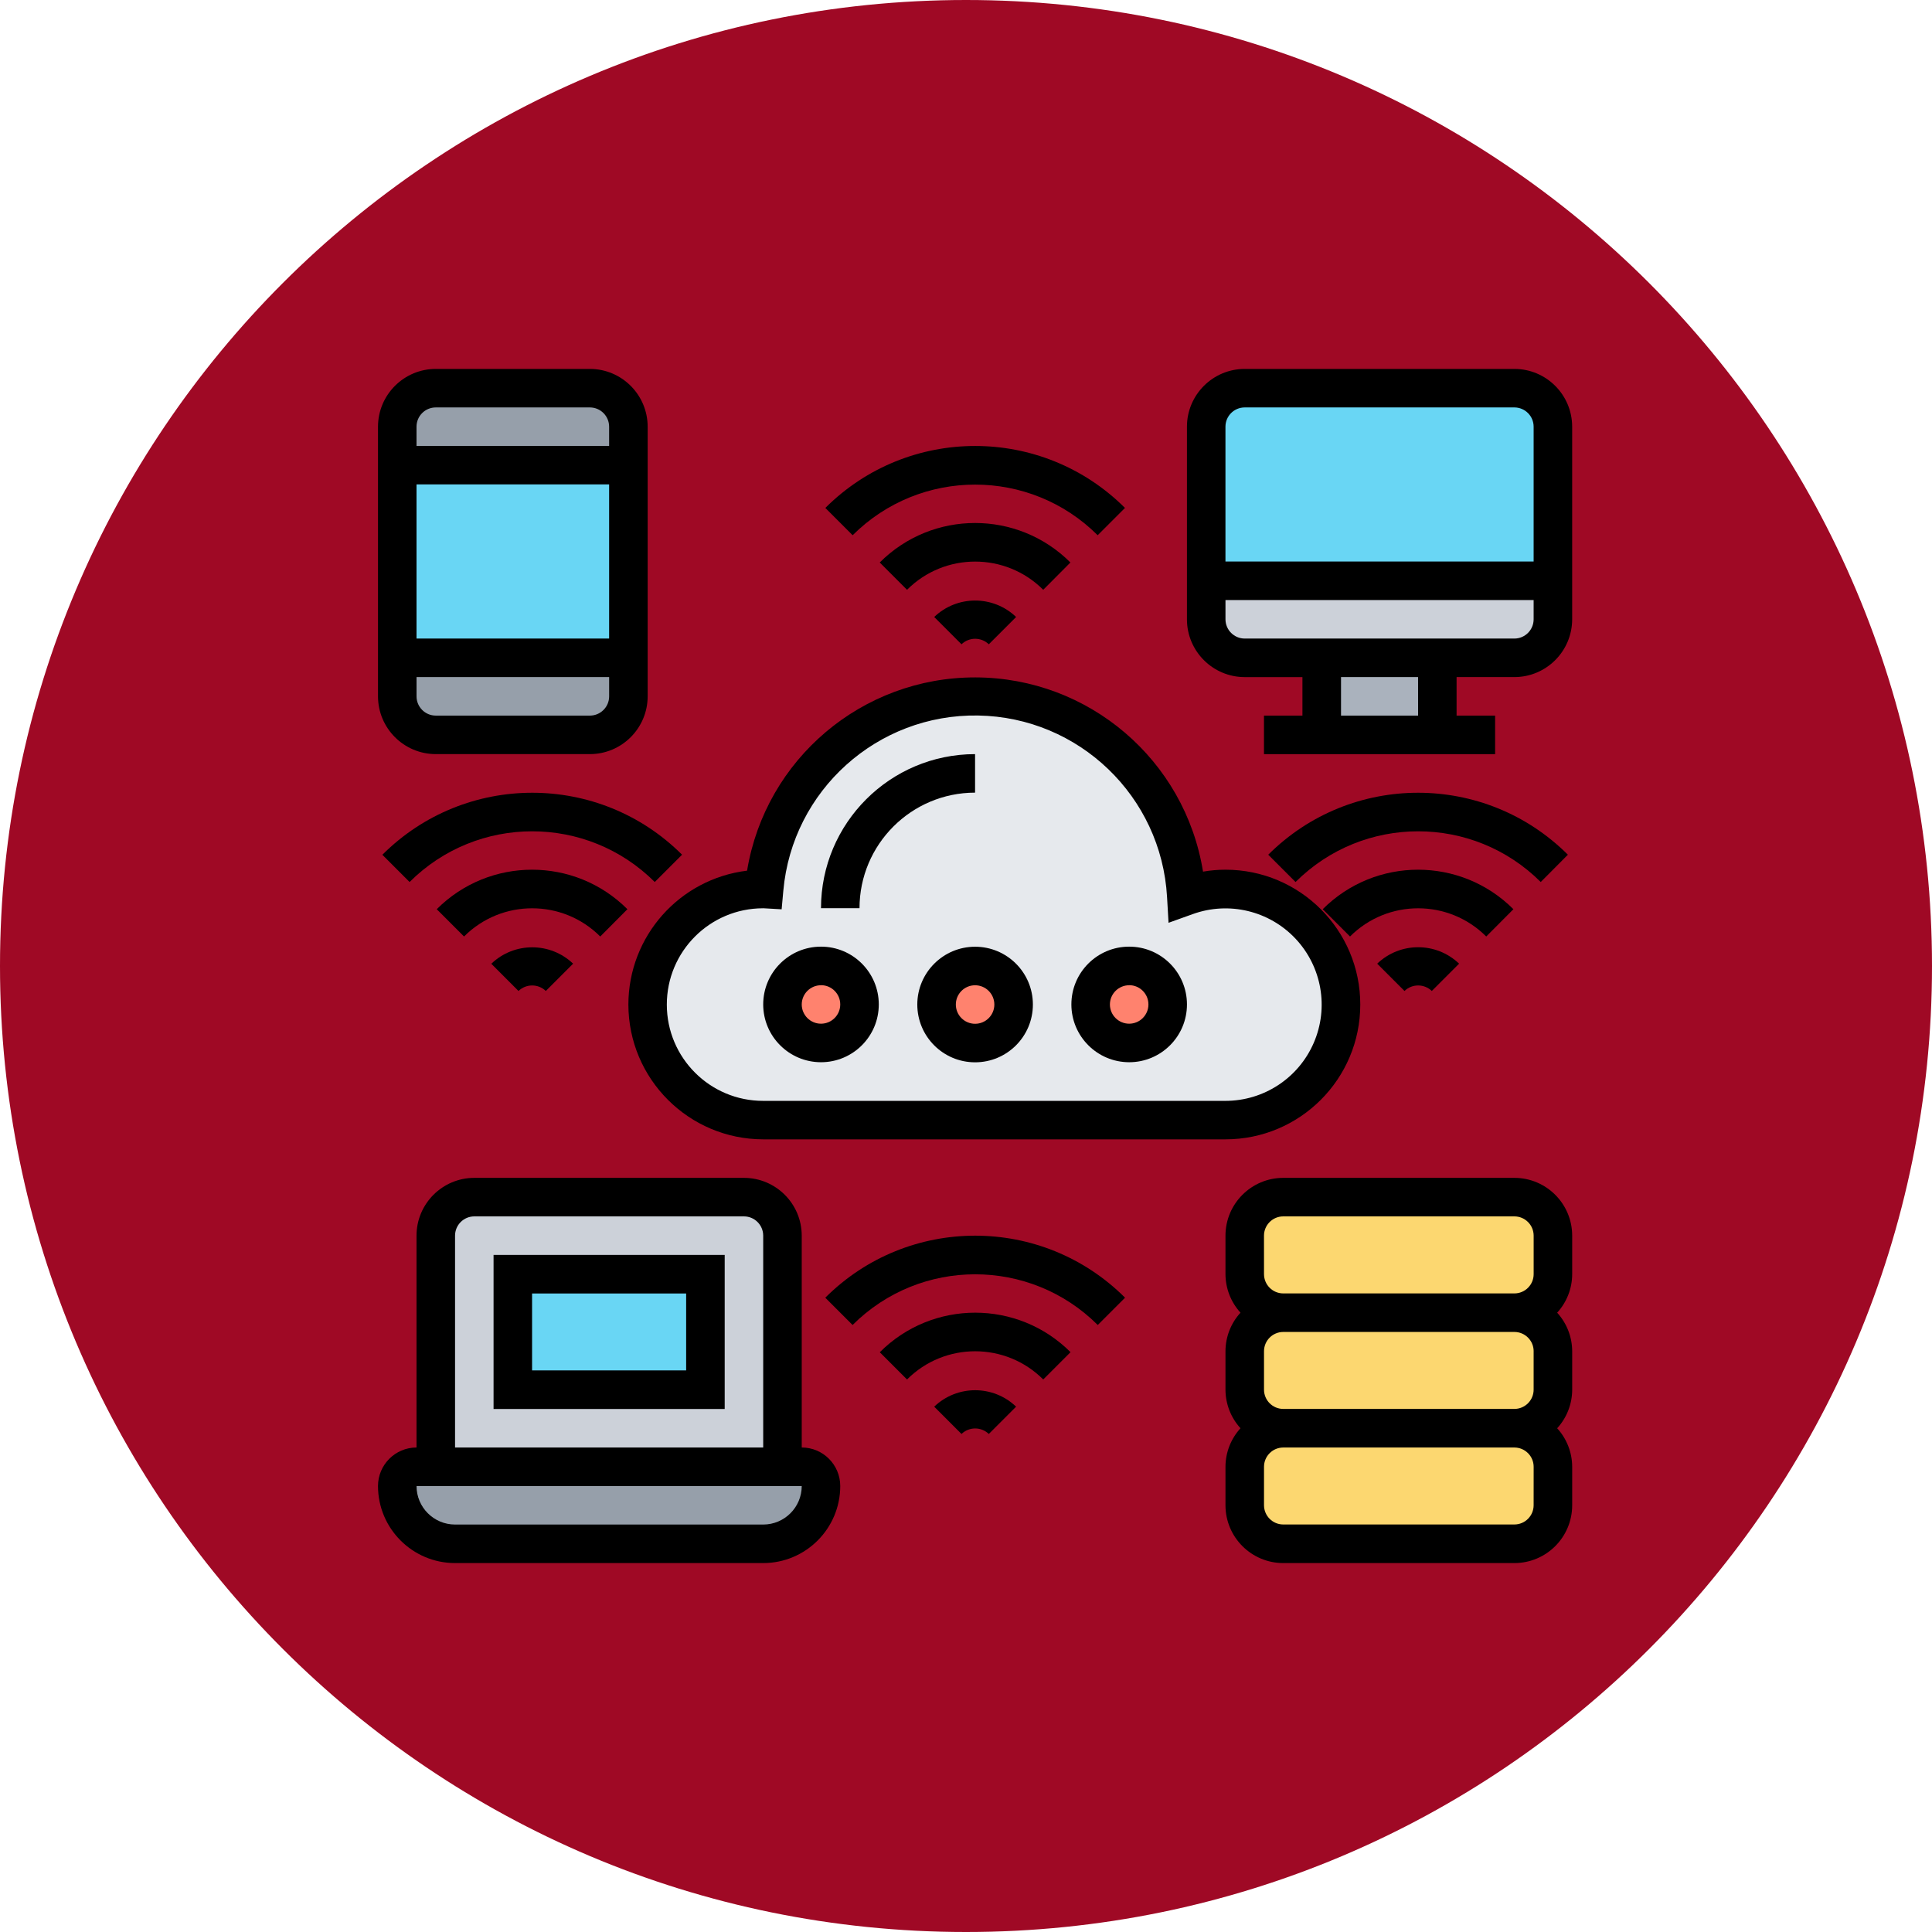
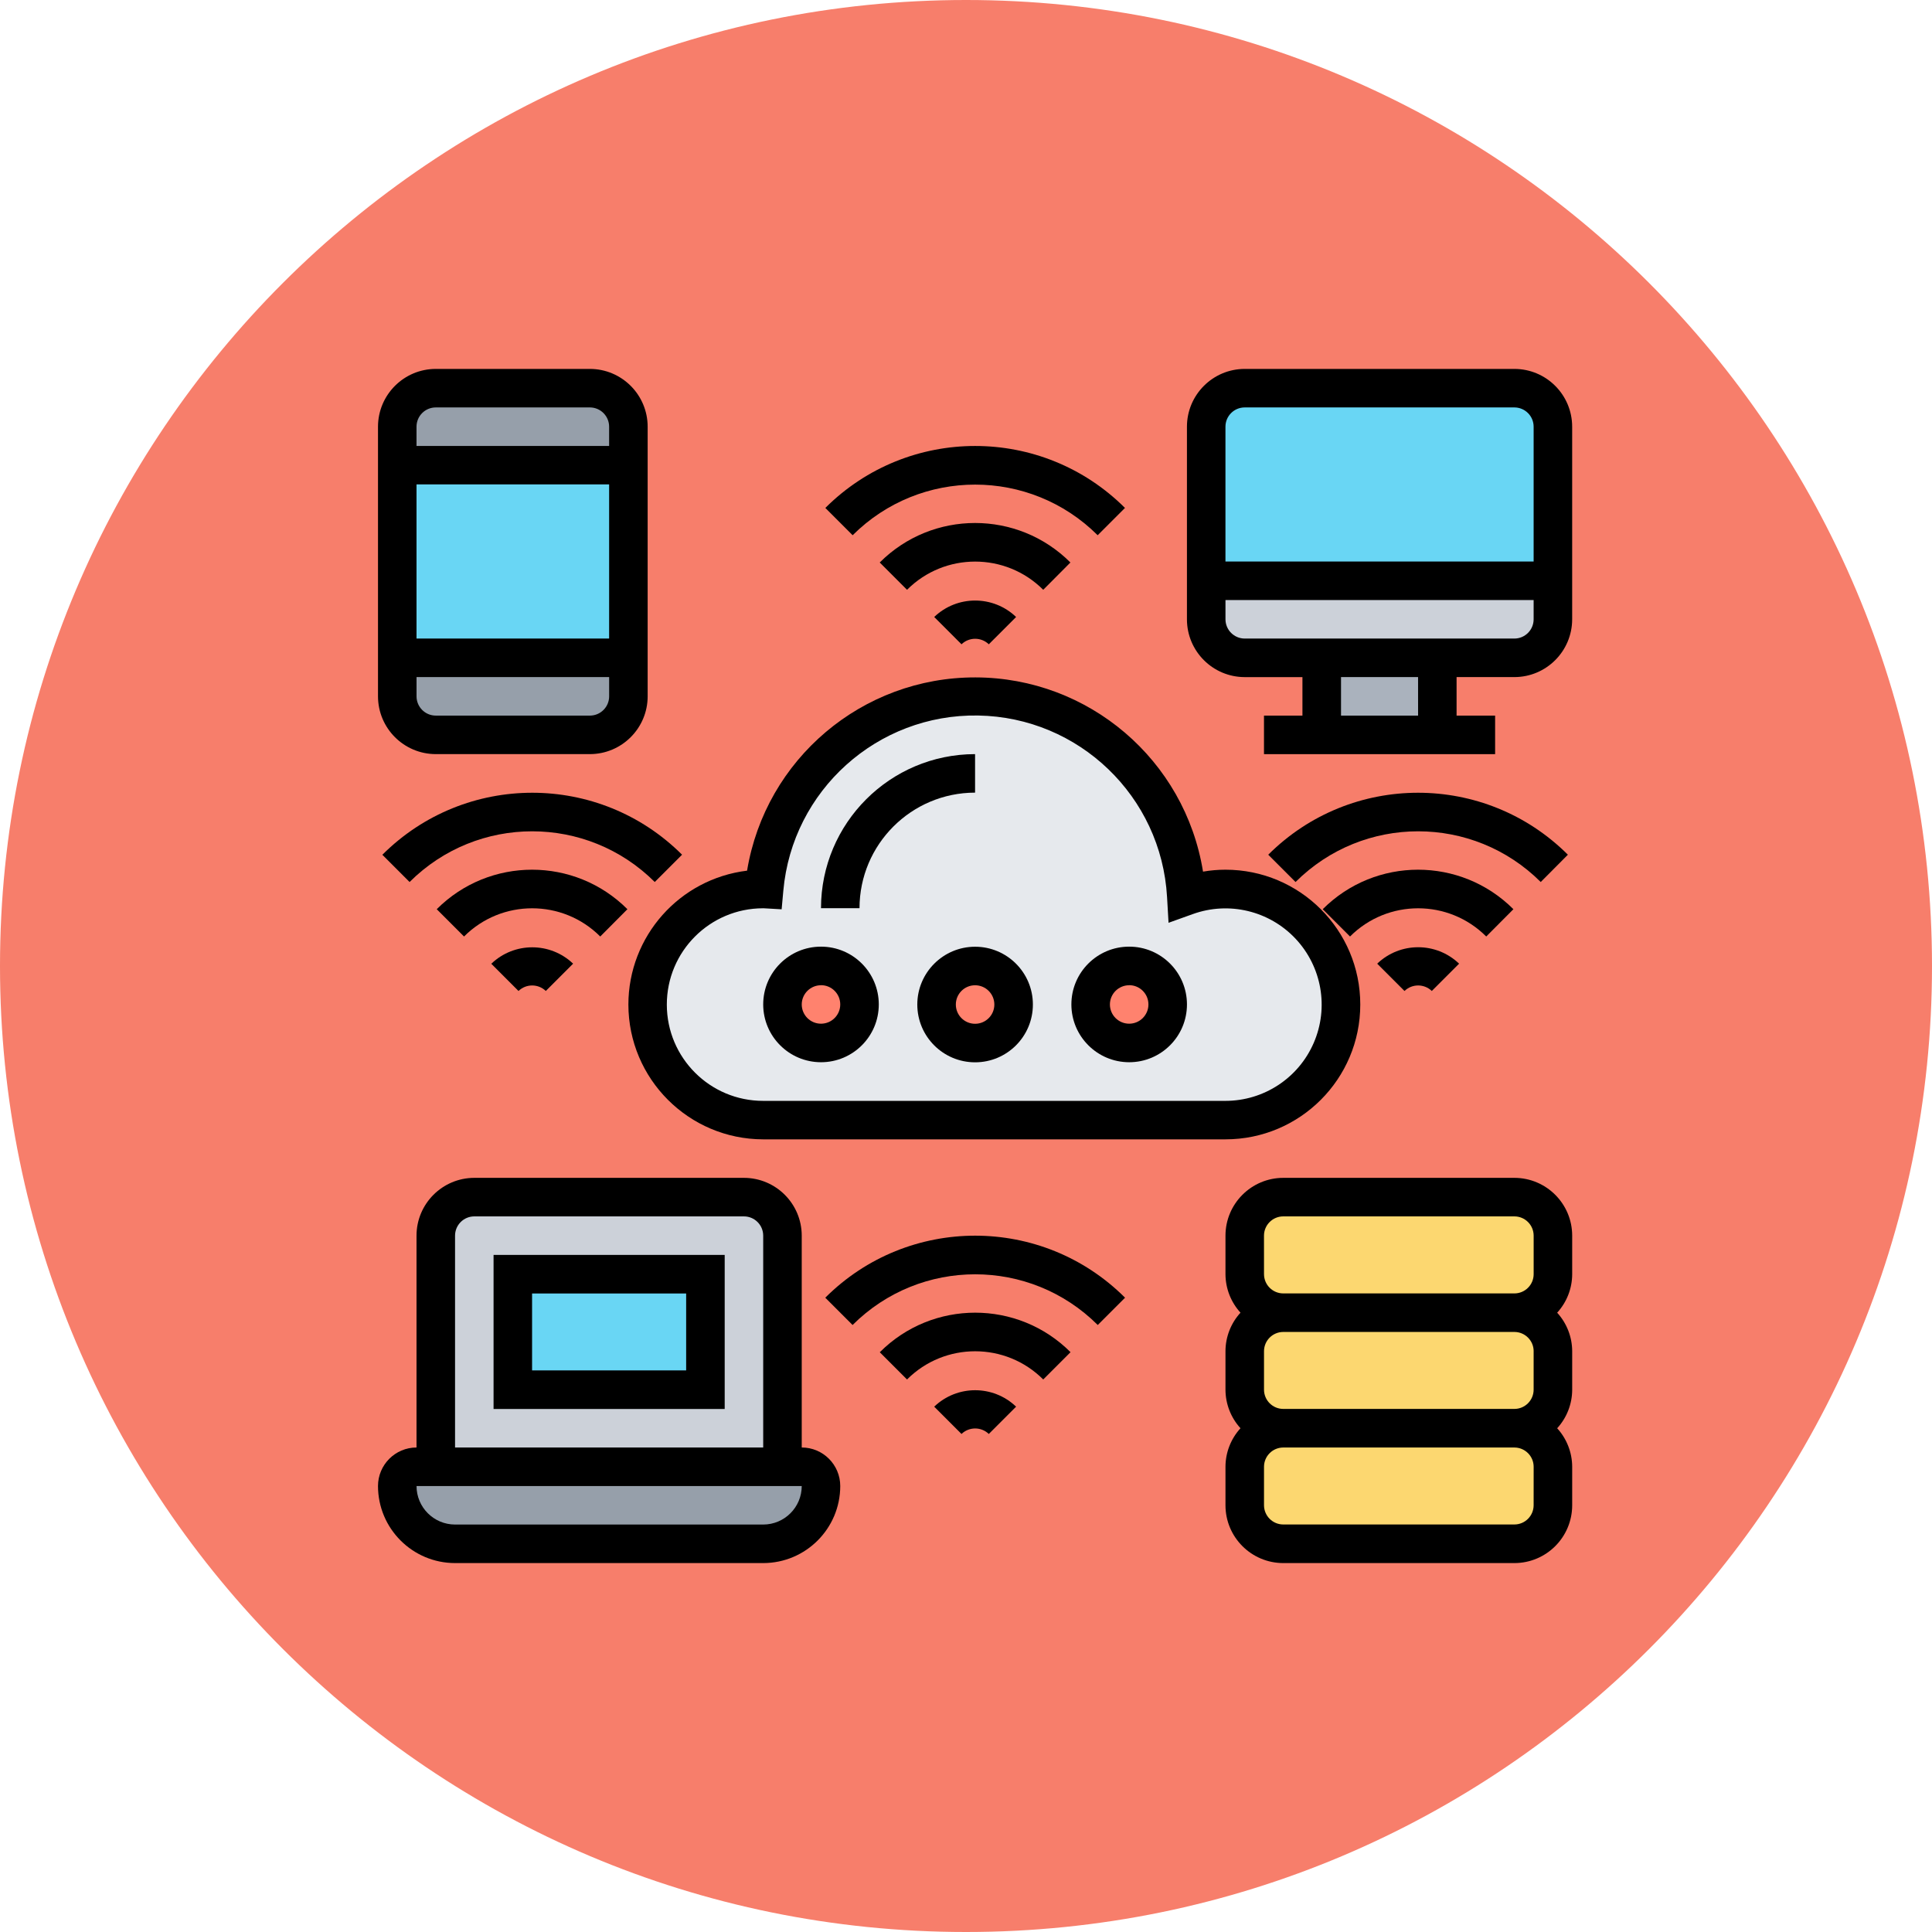
<svg xmlns="http://www.w3.org/2000/svg" width="92" height="92" viewBox="0 0 92 92">
  <g id="Grupo_1069954" data-name="Grupo 1069954" transform="translate(-2211 10828)">
-     <circle id="Elipse_9031" data-name="Elipse 9031" cx="46" cy="46" r="46" transform="translate(2211 -10828)" fill="#9f0925" />
+     <circle id="Elipse_9031" data-name="Elipse 9031" cx="46" cy="46" r="46" transform="translate(2211 -10828)" fill="#f77e6b" />
    <g id="tecnologia" transform="translate(2228 -10811.433)">
      <g id="Grupo_1067774" data-name="Grupo 1067774" transform="translate(1.917 1.917)">
        <g id="Grupo_1067758" data-name="Grupo 1067758" transform="translate(40.356 49.527)">
          <path id="Trazado_813500" data-name="Trazado 813500" d="M60.675,57.834v1.834A1.84,1.84,0,0,1,58.84,61.5H47.834A1.84,1.84,0,0,1,46,59.669V57.834A1.84,1.84,0,0,1,47.834,56H58.84A1.84,1.84,0,0,1,60.675,57.834Z" transform="translate(-46 -56)" fill="#fcd770" />
        </g>
        <g id="Grupo_1067759" data-name="Grupo 1067759" transform="translate(40.356 44.024)">
          <path id="Trazado_813501" data-name="Trazado 813501" d="M60.675,51.834v1.834A1.84,1.84,0,0,1,58.84,55.5H47.834A1.84,1.84,0,0,1,46,53.669V51.834A1.84,1.84,0,0,1,47.834,50H58.84A1.84,1.84,0,0,1,60.675,51.834Z" transform="translate(-46 -50)" fill="#fcd770" />
        </g>
        <g id="Grupo_1067760" data-name="Grupo 1067760" transform="translate(40.356 38.521)">
          <path id="Trazado_813502" data-name="Trazado 813502" d="M60.675,45.834v1.834A1.84,1.84,0,0,1,58.84,49.5H47.834A1.84,1.84,0,0,1,46,47.669V45.834A1.84,1.84,0,0,1,47.834,44H58.84A1.84,1.84,0,0,1,60.675,45.834Z" transform="translate(-46 -44)" fill="#fcd770" />
        </g>
        <g id="Grupo_1067761" data-name="Grupo 1067761" transform="translate(44.024 12.84)">
          <path id="Trazado_813503" data-name="Trazado 813503" d="M50,16h5.5v3.669H50Z" transform="translate(-50 -16)" fill="#aab2bd" />
        </g>
        <g id="Grupo_1067762" data-name="Grupo 1067762" transform="translate(38.521 9.172)">
          <path id="Trazado_813504" data-name="Trazado 813504" d="M60.509,12v1.834a1.84,1.84,0,0,1-1.834,1.834H45.834A1.84,1.84,0,0,1,44,13.834V12Z" transform="translate(-44 -12)" fill="#ccd1d9" />
        </g>
        <g id="Grupo_1067763" data-name="Grupo 1067763" transform="translate(1.834 38.521)">
          <path id="Trazado_813505" data-name="Trazado 813505" d="M20.509,45.834V56.84H4V45.834A1.84,1.84,0,0,1,5.834,44h12.84A1.84,1.84,0,0,1,20.509,45.834Z" transform="translate(-4 -44)" fill="#ccd1d9" />
        </g>
        <g id="Grupo_1067764" data-name="Grupo 1067764" transform="translate(0 51.362)">
          <path id="Trazado_813506" data-name="Trazado 813506" d="M22.178,58.917a2.756,2.756,0,0,1-2.752,2.752H4.752A2.748,2.748,0,0,1,2,58.917.92.92,0,0,1,2.917,58H21.261A.92.92,0,0,1,22.178,58.917Z" transform="translate(-2 -58)" fill="#969faa" />
        </g>
        <g id="Grupo_1067765" data-name="Grupo 1067765" transform="translate(0 0)">
          <path id="Trazado_813507" data-name="Trazado 813507" d="M13.006,3.834V5.669H2V3.834A1.84,1.84,0,0,1,3.834,2h7.337A1.84,1.84,0,0,1,13.006,3.834Z" transform="translate(-2 -2)" fill="#969faa" />
        </g>
        <g id="Grupo_1067766" data-name="Grupo 1067766" transform="translate(0 12.84)">
          <path id="Trazado_813508" data-name="Trazado 813508" d="M13.006,16v1.834a1.84,1.84,0,0,1-1.834,1.834H3.834A1.84,1.84,0,0,1,2,17.834V16Z" transform="translate(-2 -16)" fill="#969faa" />
        </g>
        <g id="Grupo_1067767" data-name="Grupo 1067767" transform="translate(11.923 14.675)">
          <path id="Trazado_813509" data-name="Trazado 813509" d="M42.515,27.172a5.5,5.5,0,0,1,0,11.006H20.5a5.5,5.5,0,0,1,0-11.006h.046a10.081,10.081,0,0,1,20.1.33A5.445,5.445,0,0,1,42.515,27.172Z" transform="translate(-15 -18)" fill="#e6e9ed" />
        </g>
        <g id="Grupo_1067768" data-name="Grupo 1067768" transform="translate(32.682 27.516)">
          <ellipse id="Elipse_9034" data-name="Elipse 9034" cx="2" cy="1.5" rx="2" ry="1.5" transform="translate(-0.167 -0.001)" fill="#ff826e" />
        </g>
        <g id="Grupo_1067769" data-name="Grupo 1067769" transform="translate(25.448 27.516)">
          <ellipse id="Elipse_9035" data-name="Elipse 9035" cx="2" cy="1.5" rx="2" ry="1.5" transform="translate(0.067 -0.001)" fill="#ff826e" />
        </g>
        <g id="Grupo_1067770" data-name="Grupo 1067770" transform="translate(18.215 27.516)">
          <ellipse id="Elipse_9036" data-name="Elipse 9036" cx="2" cy="1.5" rx="2" ry="1.5" transform="translate(0.3 -0.001)" fill="#ff826e" />
        </g>
        <g id="Grupo_1067771" data-name="Grupo 1067771" transform="translate(5.503 42.19)">
          <path id="Trazado_813510" data-name="Trazado 813510" d="M8,48h9.172v5.5H8Z" transform="translate(-8 -48)" fill="#69d6f4" />
        </g>
        <g id="Grupo_1067772" data-name="Grupo 1067772" transform="translate(38.521 0)">
          <path id="Trazado_813511" data-name="Trazado 813511" d="M60.509,3.834v7.337H44V3.834A1.84,1.84,0,0,1,45.834,2h12.84A1.84,1.84,0,0,1,60.509,3.834Z" transform="translate(-44 -2)" fill="#69d6f4" />
        </g>
        <g id="Grupo_1067773" data-name="Grupo 1067773" transform="translate(0 3.669)">
          <path id="Trazado_813512" data-name="Trazado 813512" d="M2,6H13.006v9.172H2Z" transform="translate(-2 -6)" fill="#69d6f4" />
        </g>
      </g>
      <g id="Grupo_1067775" data-name="Grupo 1067775" transform="translate(1 1)">
        <path id="Trazado_813513" data-name="Trazado 813513" d="M14,32.592a6.428,6.428,0,0,0,6.42,6.42H42.432a6.42,6.42,0,0,0,0-12.84,6.239,6.239,0,0,0-1.068.092,11,11,0,0,0-21.712-.046A6.43,6.43,0,0,0,14,32.592Zm6.412-4.585h0l.886.051.08-.884a9.162,9.162,0,0,1,18.273.3l.071,1.226,1.156-.415a4.583,4.583,0,1,1,1.554,8.895H20.42a4.585,4.585,0,0,1-.008-9.171Z" transform="translate(-2.077 -2.325)" />
        <path id="Trazado_813514" data-name="Trazado 813514" d="M31.337,22.834V21A7.346,7.346,0,0,0,24,28.337h1.834A5.509,5.509,0,0,1,31.337,22.834Z" transform="translate(-2.905 -2.657)" />
        <path id="Trazado_813515" data-name="Trazado 813515" d="M29,33.752A2.752,2.752,0,1,0,31.752,31,2.755,2.755,0,0,0,29,33.752Zm3.669,0a.917.917,0,1,1-.917-.917A.918.918,0,0,1,32.669,33.752Z" transform="translate(-3.319 -3.485)" />
        <path id="Trazado_813516" data-name="Trazado 813516" d="M23.752,36.5A2.752,2.752,0,1,0,21,33.752,2.755,2.755,0,0,0,23.752,36.5Zm0-3.669a.917.917,0,1,1-.917.917A.918.918,0,0,1,23.752,32.834Z" transform="translate(-2.657 -3.485)" />
        <path id="Trazado_813517" data-name="Trazado 813517" d="M39.752,36.5A2.752,2.752,0,1,0,37,33.752,2.755,2.755,0,0,0,39.752,36.5Zm0-3.669a.917.917,0,1,1-.917.917A.918.918,0,0,1,39.752,32.834Z" transform="translate(-3.982 -3.485)" />
        <path id="Trazado_813518" data-name="Trazado 813518" d="M37.193,9.252l1.3-1.3a10.1,10.1,0,0,0-14.268,0l1.3,1.3A8.264,8.264,0,0,1,37.193,9.252Z" transform="translate(-2.923 -1.332)" />
        <path id="Trazado_813519" data-name="Trazado 813519" d="M36.13,10.881a6.419,6.419,0,0,0-9.08,0l1.3,1.3a4.586,4.586,0,0,1,6.486,0Z" transform="translate(-3.158 -1.663)" />
        <path id="Trazado_813520" data-name="Trazado 813520" d="M29.878,13.809l1.3,1.3a.936.936,0,0,1,1.3,0l1.3-1.3A2.819,2.819,0,0,0,29.878,13.809Z" transform="translate(-3.392 -1.996)" />
        <path id="Trazado_813521" data-name="Trazado 813521" d="M24.222,48.956l1.3,1.3a8.264,8.264,0,0,1,11.675,0l1.3-1.3A10.1,10.1,0,0,0,24.222,48.956Z" transform="translate(-2.923 -4.728)" />
        <path id="Trazado_813522" data-name="Trazado 813522" d="M27.05,51.881l1.3,1.3a4.586,4.586,0,0,1,6.486,0l1.3-1.3a6.419,6.419,0,0,0-9.08,0Z" transform="translate(-3.158 -5.059)" />
        <path id="Trazado_813523" data-name="Trazado 813523" d="M29.878,54.809l1.3,1.3a.936.936,0,0,1,1.3,0l1.3-1.3A2.819,2.819,0,0,0,29.878,54.809Z" transform="translate(-3.392 -5.392)" />
        <path id="Trazado_813524" data-name="Trazado 813524" d="M1.222,25.956l1.3,1.3a8.264,8.264,0,0,1,11.675,0l1.3-1.3a10.1,10.1,0,0,0-14.268,0Z" transform="translate(-1.018 -2.823)" />
        <path id="Trazado_813525" data-name="Trazado 813525" d="M13.13,28.881a6.419,6.419,0,0,0-9.08,0l1.3,1.3a4.586,4.586,0,0,1,6.486,0Z" transform="translate(-1.253 -3.153)" />
        <path id="Trazado_813526" data-name="Trazado 813526" d="M6.878,31.809l1.3,1.3a.936.936,0,0,1,1.3,0l1.3-1.3a2.819,2.819,0,0,0-3.892,0Z" transform="translate(-1.487 -3.487)" />
        <path id="Trazado_813527" data-name="Trazado 813527" d="M61.489,25.956a10.1,10.1,0,0,0-14.268,0l1.3,1.3a8.264,8.264,0,0,1,11.675,0Z" transform="translate(-4.828 -2.823)" />
        <path id="Trazado_813528" data-name="Trazado 813528" d="M59.13,28.881a6.419,6.419,0,0,0-9.08,0l1.3,1.3a4.586,4.586,0,0,1,6.486,0Z" transform="translate(-5.063 -3.153)" />
        <path id="Trazado_813529" data-name="Trazado 813529" d="M52.878,31.809l1.3,1.3a.936.936,0,0,1,1.3,0l1.3-1.3A2.819,2.819,0,0,0,52.878,31.809Z" transform="translate(-5.297 -3.487)" />
        <path id="Trazado_813530" data-name="Trazado 813530" d="M58.592,1H45.752A2.755,2.755,0,0,0,43,3.752v9.172a2.755,2.755,0,0,0,2.752,2.752H48.5v1.834H46.669v1.834H57.675V17.509H55.84V15.675h2.752a2.755,2.755,0,0,0,2.752-2.752V3.752A2.755,2.755,0,0,0,58.592,1ZM45.752,2.834h12.84a.918.918,0,0,1,.917.917v6.42H44.834V3.752A.918.918,0,0,1,45.752,2.834Zm8.255,14.675H50.337V15.675h3.669Zm4.586-3.669H45.752a.918.918,0,0,1-.917-.917v-.917H59.509v.917A.918.918,0,0,1,58.592,13.84Z" transform="translate(-4.479 -1)" />
        <path id="Trazado_813531" data-name="Trazado 813531" d="M3.752,19.343h7.337a2.755,2.755,0,0,0,2.752-2.752V3.752A2.755,2.755,0,0,0,11.089,1H3.752A2.755,2.755,0,0,0,1,3.752v12.84A2.755,2.755,0,0,0,3.752,19.343Zm7.337-1.834H3.752a.918.918,0,0,1-.917-.917v-.917h9.172v.917A.918.918,0,0,1,11.089,17.509ZM2.834,13.84V6.5h9.172V13.84ZM3.752,2.834h7.337a.918.918,0,0,1,.917.917v.917H2.834V3.752A.918.918,0,0,1,3.752,2.834Z" transform="translate(-1 -1)" />
        <path id="Trazado_813532" data-name="Trazado 813532" d="M58.758,43H47.752A2.755,2.755,0,0,0,45,45.752v1.834a2.734,2.734,0,0,0,.715,1.834A2.729,2.729,0,0,0,45,51.255v1.834a2.734,2.734,0,0,0,.715,1.834A2.729,2.729,0,0,0,45,56.758v1.834a2.755,2.755,0,0,0,2.752,2.752H58.758a2.755,2.755,0,0,0,2.752-2.752V56.758a2.734,2.734,0,0,0-.715-1.834,2.729,2.729,0,0,0,.715-1.834V51.255a2.734,2.734,0,0,0-.715-1.834,2.729,2.729,0,0,0,.715-1.834V45.752A2.755,2.755,0,0,0,58.758,43ZM46.834,45.752a.918.918,0,0,1,.917-.917H58.758a.918.918,0,0,1,.917.917v1.834a.918.918,0,0,1-.917.917H47.752a.918.918,0,0,1-.917-.917Zm12.84,5.5v1.834a.918.918,0,0,1-.917.917H47.752a.918.918,0,0,1-.917-.917V51.255a.918.918,0,0,1,.917-.917H58.758A.918.918,0,0,1,59.675,51.255Zm0,7.337a.918.918,0,0,1-.917.917H47.752a.918.918,0,0,1-.917-.917V56.758a.918.918,0,0,1,.917-.917H58.758a.918.918,0,0,1,.917.917Z" transform="translate(-4.644 -4.479)" />
        <path id="Trazado_813533" data-name="Trazado 813533" d="M21.178,55.84V45.752A2.755,2.755,0,0,0,18.426,43H5.586a2.755,2.755,0,0,0-2.752,2.752V55.84A1.836,1.836,0,0,0,1,57.675a3.672,3.672,0,0,0,3.669,3.669H19.343a3.672,3.672,0,0,0,3.669-3.669A1.836,1.836,0,0,0,21.178,55.84ZM4.669,45.752a.918.918,0,0,1,.917-.917h12.84a.918.918,0,0,1,.917.917V55.84H4.669ZM19.343,59.509H4.669a1.836,1.836,0,0,1-1.834-1.834H21.178A1.836,1.836,0,0,1,19.343,59.509Z" transform="translate(-1 -4.479)" />
        <path id="Trazado_813534" data-name="Trazado 813534" d="M7,54.337H18.006V47H7Zm1.834-5.5h7.337V52.5H8.834Z" transform="translate(-1.497 -4.81)" />
      </g>
    </g>
  </g>
</svg>
